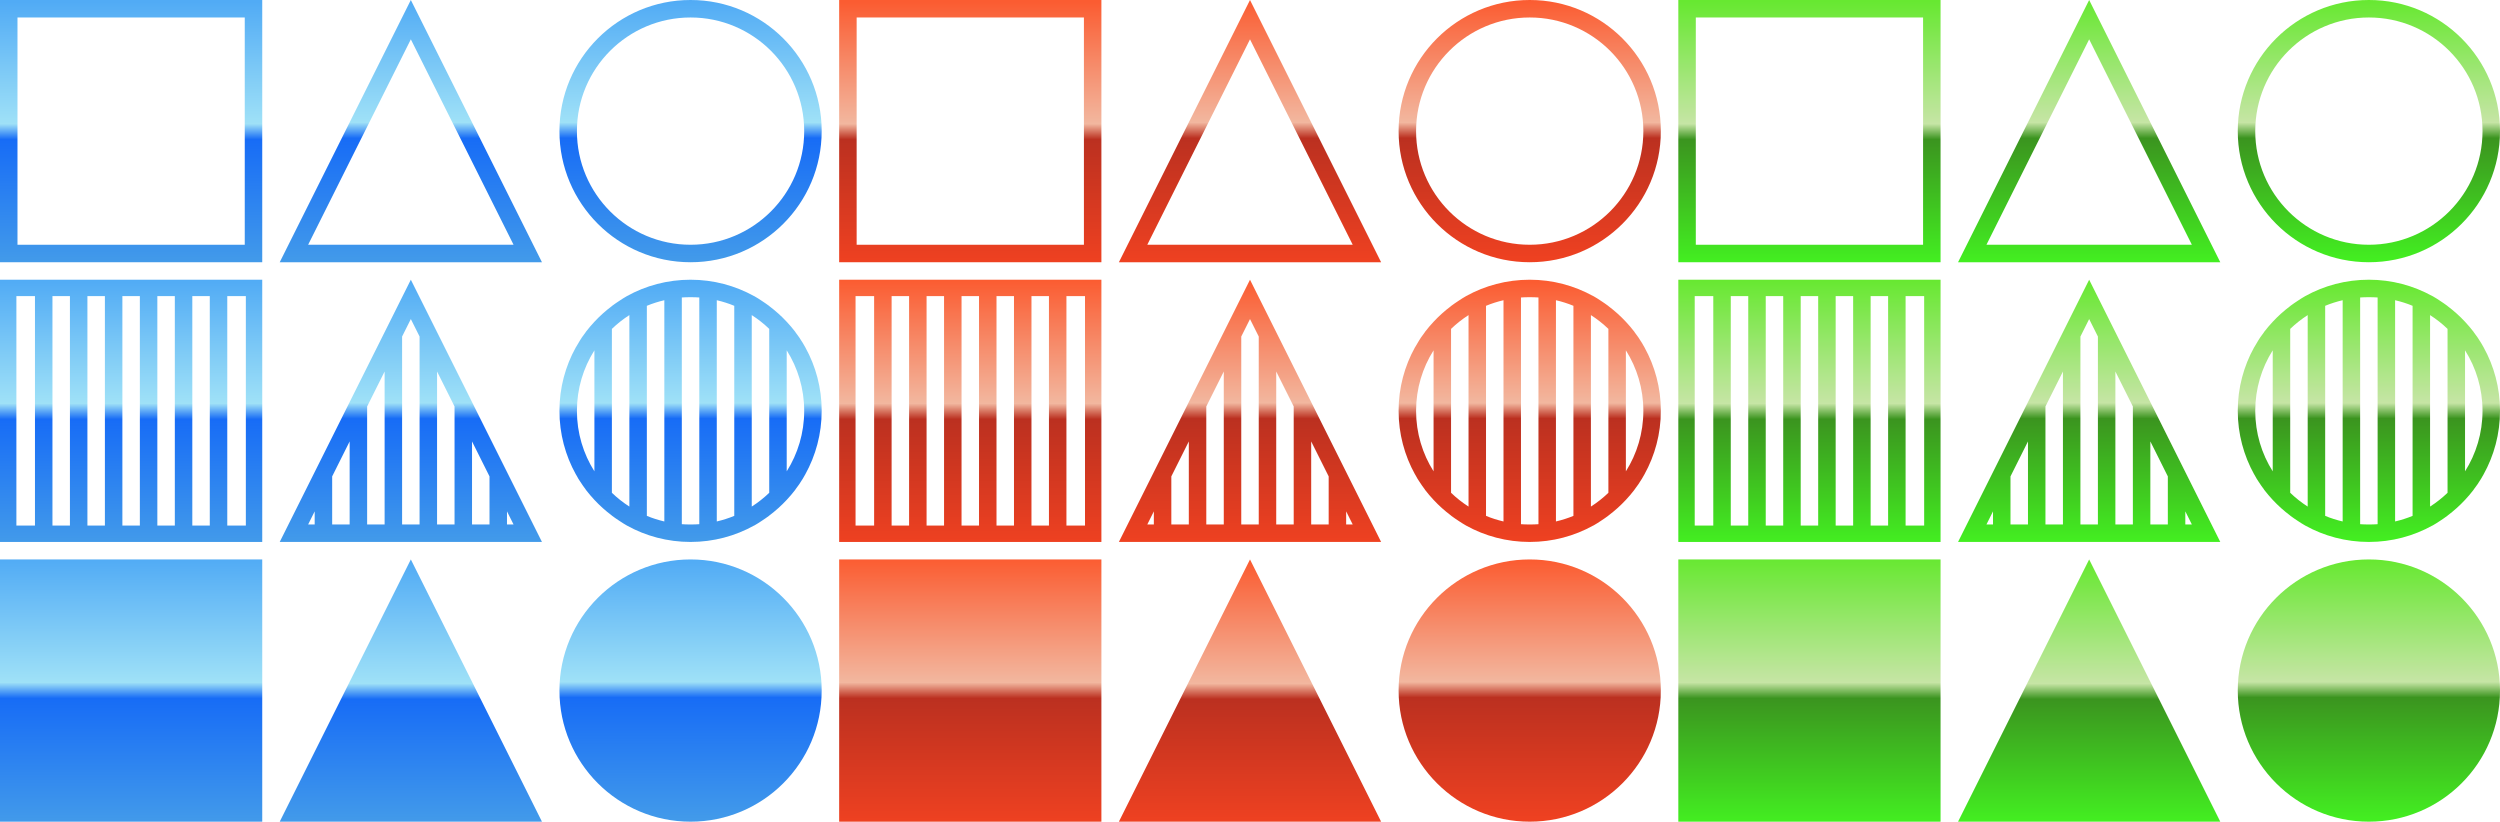
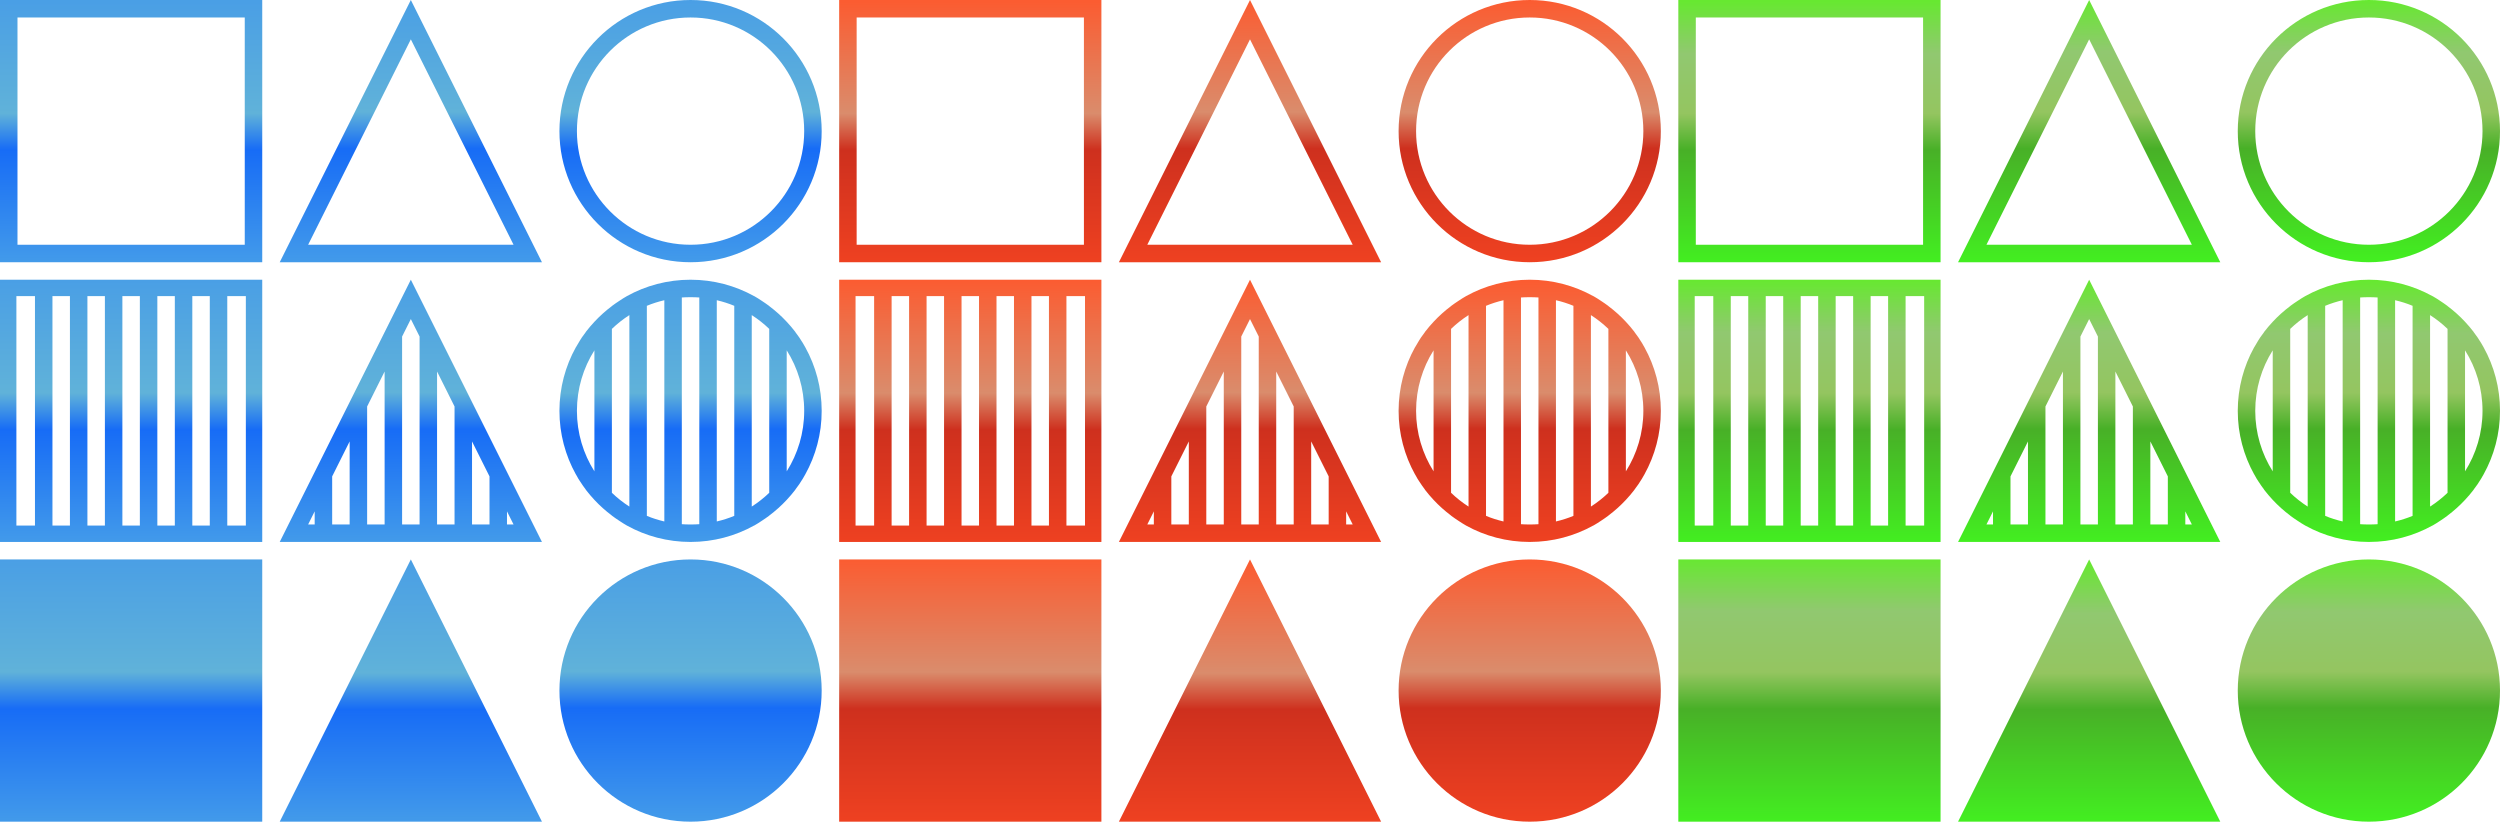
<svg xmlns="http://www.w3.org/2000/svg" xmlns:xlink="http://www.w3.org/1999/xlink" width="572" height="188" id="svg2985" version="1.1" style="display:inline">
  <defs id="defs2987">
    <linearGradient id="linearGradient4162">
      <stop id="stop4164" offset="0" style="stop-color:#43ee21;stop-opacity:1;" />
-       <stop id="stop4166" offset="0.47" style="stop-color:#3b941f;stop-opacity:1;" />
-       <stop id="stop4168" offset="0.53" style="stop-color:#c6e5a5;stop-opacity:1;" />
+       <stop id="stop4166" offset="0.43" style="stop-color:#48b027;stop-opacity:1;" />
+       <stop id="stop4168" offset="0.57" style="stop-color:#94c560;stop-opacity:1;" />
+       <stop style="stop-color:#91c870;stop-opacity:1;" offset="0.8" id="stop3833" />
      <stop style="stop-color:#67e831;stop-opacity:1;" offset="1" id="stop4170" />
    </linearGradient>
    <linearGradient id="linearGradient4116">
      <stop style="stop-color:#ee4121;stop-opacity:1;" offset="0" id="stop4118" />
-       <stop style="stop-color:#bb3020;stop-opacity:1;" offset="0.47" id="stop4120" />
-       <stop style="stop-color:#f2b79f;stop-opacity:1;" offset="0.53" id="stop4122" />
+       <stop style="stop-color:#ce301e;stop-opacity:1;" offset="0.43" id="stop4120" />
+       <stop style="stop-color:#da8c6c;stop-opacity:1;" offset="0.57" id="stop4122" />
      <stop id="stop4124" offset="1" style="stop-color:#fb5c31;stop-opacity:1;" />
    </linearGradient>
    <linearGradient id="linearGradient4016">
      <stop id="stop4028" offset="0" style="stop-color:#429aea;stop-opacity:1;" />
-       <stop id="stop4026" offset="0.47" style="stop-color:#176cf6;stop-opacity:1;" />
-       <stop id="stop4024" offset="0.53" style="stop-color:#9fe1f7;stop-opacity:1;" />
-       <stop style="stop-color:#51abf5;stop-opacity:1;" offset="1" id="stop4020" />
+       <stop id="stop4026" offset="0.43" style="stop-color:#176cf6;stop-opacity:1;" />
+       <stop id="stop4024" offset="0.57" style="stop-color:#60b2d9;stop-opacity:1;" />
+       <stop style="stop-color:#4a9fe5;stop-opacity:1;" offset="1" id="stop4020" />
    </linearGradient>
    <pattern xlink:href="#pattern3795" id="pattern3807" patternTransform="matrix(2.909091,0,0,0.1818182,160.0002,-28.3638)" />
    <pattern xlink:href="#pattern5222" id="pattern3795" patternTransform="matrix(2.909091,0,0,0.1818182,96.00016,-28.3638)" />
    <pattern xlink:href="#Strips1_1" id="pattern5226" patternTransform="matrix(10,0,0,10,226.9091,-98.90909)" />
    <pattern xlink:href="#Strips1_1" id="pattern5224" patternTransform="matrix(0.01465913,-2.477684,13.60215,0.08047664,95.44198,48.02936)" />
    <pattern xlink:href="#Strips1_1" id="pattern5222" patternTransform="matrix(2.909091,0,0,0.1818182,32,-28.3638)" />
    <pattern xlink:href="#Strips1_1" id="pattern5218" patternTransform="matrix(1.630865,0,0,-0.2289422,149.482,33.47654)" />
    <pattern id="Strips1_1" patternTransform="translate(0,0) scale(10,10)" height="1" width="2" patternUnits="userSpaceOnUse">
      <rect id="rect4485" height="2" width="1" y="-0.5" x="0" style="fill:black;stroke:none" />
    </pattern>
    <linearGradient xlink:href="#linearGradient4016" id="linearGradient4022" x1="29.818" y1="256.094" x2="29.818" y2="195.818" gradientUnits="userSpaceOnUse" />
    <linearGradient xlink:href="#linearGradient4016" id="linearGradient4036" x1="29.907" y1="192.093" x2="29.907" y2="132.139" gradientUnits="userSpaceOnUse" />
    <linearGradient xlink:href="#linearGradient4016" id="linearGradient4044" x1="27.77" y1="127.827" x2="27.77" y2="68.42" gradientUnits="userSpaceOnUse" />
    <linearGradient xlink:href="#linearGradient4016" id="linearGradient4052" x1="93.091" y1="255.818" x2="93.091" y2="196.541" gradientUnits="userSpaceOnUse" />
    <linearGradient xlink:href="#linearGradient4016" id="linearGradient4054" x1="89.818" y1="191.818" x2="89.818" y2="132.142" gradientUnits="userSpaceOnUse" />
    <linearGradient xlink:href="#linearGradient4016" id="linearGradient4056" x1="92.727" y1="127.818" x2="92.727" y2="67.818" gradientUnits="userSpaceOnUse" />
    <linearGradient xlink:href="#linearGradient4016" id="linearGradient4064" x1="155.636" y1="255.455" x2="155.636" y2="196.177" gradientUnits="userSpaceOnUse" />
    <linearGradient xlink:href="#linearGradient4016" id="linearGradient4066" x1="157.455" y1="191.455" x2="157.455" y2="132.528" gradientUnits="userSpaceOnUse" />
    <linearGradient xlink:href="#linearGradient4016" id="linearGradient4068" x1="157.455" y1="127.455" x2="157.455" y2="68.164" gradientUnits="userSpaceOnUse" />
    <linearGradient xlink:href="#linearGradient4116" id="linearGradient4098" gradientUnits="userSpaceOnUse" x1="29.818" y1="256.094" x2="29.818" y2="195.818" gradientTransform="translate(192,0)" />
    <linearGradient xlink:href="#linearGradient4116" id="linearGradient4100" gradientUnits="userSpaceOnUse" x1="29.907" y1="192.093" x2="29.907" y2="132.139" gradientTransform="translate(192,0)" />
    <linearGradient xlink:href="#linearGradient4116" id="linearGradient4102" gradientUnits="userSpaceOnUse" x1="27.77" y1="127.827" x2="27.77" y2="68.42" gradientTransform="translate(192,0)" />
    <linearGradient xlink:href="#linearGradient4116" id="linearGradient4104" gradientUnits="userSpaceOnUse" x1="93.091" y1="255.818" x2="93.091" y2="196.541" gradientTransform="translate(192,0)" />
    <linearGradient xlink:href="#linearGradient4116" id="linearGradient4106" gradientUnits="userSpaceOnUse" x1="89.818" y1="191.818" x2="89.818" y2="132.142" gradientTransform="translate(192,0)" />
    <linearGradient xlink:href="#linearGradient4116" id="linearGradient4108" gradientUnits="userSpaceOnUse" x1="155.636" y1="255.455" x2="155.636" y2="196.177" gradientTransform="translate(192,0)" />
    <linearGradient xlink:href="#linearGradient4116" id="linearGradient4110" gradientUnits="userSpaceOnUse" x1="157.455" y1="191.455" x2="157.455" y2="132.528" gradientTransform="translate(192,0)" />
    <linearGradient xlink:href="#linearGradient4116" id="linearGradient4112" gradientUnits="userSpaceOnUse" x1="92.727" y1="127.818" x2="92.727" y2="67.818" gradientTransform="translate(192,0)" />
    <linearGradient xlink:href="#linearGradient4116" id="linearGradient4114" gradientUnits="userSpaceOnUse" x1="157.455" y1="127.455" x2="157.455" y2="68.164" gradientTransform="translate(192,0)" />
    <linearGradient xlink:href="#linearGradient4162" id="linearGradient4144" gradientUnits="userSpaceOnUse" gradientTransform="translate(384,0)" x1="29.818" y1="256.094" x2="29.818" y2="195.818" />
    <linearGradient xlink:href="#linearGradient4162" id="linearGradient4146" gradientUnits="userSpaceOnUse" gradientTransform="translate(384,0)" x1="29.907" y1="192.093" x2="29.907" y2="132.139" />
    <linearGradient xlink:href="#linearGradient4162" id="linearGradient4148" gradientUnits="userSpaceOnUse" gradientTransform="translate(384,0)" x1="27.77" y1="127.827" x2="27.77" y2="68.42" />
    <linearGradient xlink:href="#linearGradient4162" id="linearGradient4150" gradientUnits="userSpaceOnUse" gradientTransform="translate(384,0)" x1="93.091" y1="255.818" x2="93.091" y2="196.541" />
    <linearGradient xlink:href="#linearGradient4162" id="linearGradient4152" gradientUnits="userSpaceOnUse" gradientTransform="translate(384,0)" x1="89.818" y1="191.818" x2="89.818" y2="132.142" />
    <linearGradient xlink:href="#linearGradient4162" id="linearGradient4154" gradientUnits="userSpaceOnUse" gradientTransform="translate(384,0)" x1="155.636" y1="255.455" x2="155.636" y2="196.177" />
    <linearGradient xlink:href="#linearGradient4162" id="linearGradient4156" gradientUnits="userSpaceOnUse" gradientTransform="translate(384,0)" x1="157.455" y1="191.455" x2="157.455" y2="132.528" />
    <linearGradient xlink:href="#linearGradient4162" id="linearGradient4158" gradientUnits="userSpaceOnUse" gradientTransform="translate(384,0)" x1="92.727" y1="127.818" x2="92.727" y2="67.818" />
    <linearGradient xlink:href="#linearGradient4162" id="linearGradient4160" gradientUnits="userSpaceOnUse" gradientTransform="translate(384,0)" x1="157.455" y1="127.455" x2="157.455" y2="68.164" />
    <linearGradient xlink:href="#linearGradient4016" id="linearGradient4174" gradientUnits="userSpaceOnUse" x1="93.091" y1="255.818" x2="93.091" y2="196.541" gradientTransform="translate(19.0276,113.1371)" />
    <linearGradient xlink:href="#linearGradient4016" id="linearGradient4180" gradientUnits="userSpaceOnUse" gradientTransform="translate(80.73874,113.1371)" x1="93.091" y1="255.818" x2="93.091" y2="196.541" />
    <linearGradient xlink:href="#linearGradient4016" id="linearGradient4182" gradientUnits="userSpaceOnUse" gradientTransform="translate(143.9926,113.1371)" x1="93.091" y1="255.818" x2="93.091" y2="196.541" />
    <linearGradient xlink:href="#linearGradient4016" id="linearGradient4190" gradientUnits="userSpaceOnUse" gradientTransform="matrix(0,1,-1,0,339.0276,328.9614)" x1="122.909" y1="228.182" x2="63.966" y2="228.182" />
    <linearGradient xlink:href="#linearGradient4016" id="linearGradient4192" gradientUnits="userSpaceOnUse" gradientTransform="matrix(0,1,-1,0,463.9927,328.9614)" x1="123.946" y1="229.591" x2="64.175" y2="229.591" />
    <linearGradient xlink:href="#linearGradient4016" id="linearGradient4194" gradientUnits="userSpaceOnUse" gradientTransform="matrix(0,1,-1,0,400.7387,328.9614)" x1="124" y1="227.091" x2="63.894" y2="227.091" />
  </defs>
  <g id="layer2" transform="translate(0,-68)">
    <rect style="color:#000000;fill:url(#linearGradient4022);fill-opacity:1;fill-rule:nonzero;stroke:none;stroke-width:3;marker:none;visibility:visible;display:inline;overflow:visible;enable-background:accumulate" id="rect3040" width="60" height="60" x="0" y="196" />
    <path style="color:#000000;fill:url(#linearGradient4036);fill-opacity:1;fill-rule:nonzero;stroke:none;stroke-width:3;marker:none;visibility:visible;display:inline;overflow:visible;enable-background:accumulate" d="m 0,132 0,60 60,0 0,-60 -60,0 z m 3.75,3.75 4.25,0 0,52.5 -4.25,0 0,-52.5 z m 8.25,0 4,0 0,52.5 -4,0 0,-52.5 z m 8,0 4,0 0,52.5 -4,0 0,-52.5 z m 8,0 4,0 0,52.5 -4,0 0,-52.5 z m 8,0 4,0 0,52.5 -4,0 0,-52.5 z m 8,0 4,0 0,52.5 -4,0 0,-52.5 z m 8,0 4.25,0 0,52.5 -4.25,0 0,-52.5 z" id="rect3042" />
    <path style="color:#000000;fill:url(#linearGradient4044);fill-opacity:1;fill-rule:nonzero;stroke:none;stroke-width:3;marker:none;visibility:visible;display:inline;overflow:visible;enable-background:accumulate" d="m 0,68 0,60 60,0 0,-60 -60,0 z m 4,4 52,0 0,52 -52,0 0,-52 z" id="rect3781" />
    <path style="color:#000000;fill:url(#linearGradient4052);fill-opacity:1;fill-rule:nonzero;stroke:none;stroke-width:3;marker:none;visibility:visible;display:inline;overflow:visible;enable-background:accumulate" d="m 94,196 -30,60 60,0 -30,-60 z" id="rect3788" />
    <path style="color:#000000;fill:url(#linearGradient4054);fill-opacity:1;fill-rule:nonzero;stroke:none;stroke-width:3;marker:none;visibility:visible;display:inline;overflow:visible;enable-background:accumulate" d="M 94,132 92.125,135.75 92,136 l -4,8 -4,8 -4,8 -4,8 -4,8 -4.25,8.5 -3.75,7.5 60,0 -3.75,-7.5 -4.25,-8.5 -4,-8 -4,-8 -4,-8 -4,-8 -4,-8 -0.125,-0.25 L 94,132 z m 0,9 2,4 0,43 -4,0 0,-43 2,-4 z m -6,12 0,35 -4,0 0,-27 4,-8 z m 12,0 4,8 0,27 -4,0 0,-35 z m -20,16 0,19 -4,0 0,-11 4,-8 z m 28,0 4,8 0,11 -4,0 0,-19 z m -36,16 0,3 -1.5,0 1.5,-3 z m 44,0 1.5,3 -1.5,0 0,-3 z" id="path3822" />
    <path style="color:#000000;fill:url(#linearGradient4064);fill-opacity:1;fill-rule:nonzero;stroke:none;stroke-width:3;marker:none;visibility:visible;display:inline;overflow:visible;enable-background:accumulate" d="m 158,196 c -16.569,0 -30,13.431 -30,30 0,16.569 13.431,30 30,30 16.569,0 30,-13.431 30,-30 0,-16.569 -13.431,-30 -30,-30 z" id="rect3801" />
    <path style="color:#000000;fill:url(#linearGradient4066);fill-opacity:1;fill-rule:nonzero;stroke:none;stroke-width:3;marker:none;visibility:visible;display:inline;overflow:visible;enable-background:accumulate" d="m 158,132 c -5.278,0 -10.254,1.357 -14.562,3.75 -0.602,0.334 -1.181,0.717 -1.75,1.094 -0.552,0.365 -1.093,0.727 -1.625,1.125 -0.023,0.017 -0.039,0.045 -0.062,0.062 -1.432,1.077 -2.783,2.282 -4,3.594 -0.679,0.733 -1.335,1.49 -1.938,2.281 -0.036,0.048 -0.058,0.108 -0.094,0.156 -0.202,0.271 -0.4,0.535 -0.594,0.812 -0.082,0.117 -0.17,0.225 -0.25,0.344 -0.153,0.225 -0.29,0.457 -0.438,0.688 -0.319,0.501 -0.617,1.01 -0.906,1.531 -0.007,0.013 -0.024,0.019 -0.031,0.031 -2.385,4.303 -3.75,9.263 -3.75,14.531 0,5.268 1.365,10.228 3.75,14.531 0.007,0.013 0.024,0.019 0.031,0.031 0.187,0.336 0.363,0.672 0.562,1 0.109,0.18 0.231,0.355 0.344,0.531 0.223,0.35 0.451,0.692 0.688,1.031 0.193,0.278 0.391,0.542 0.594,0.812 0.036,0.048 0.057,0.108 0.094,0.156 0.603,0.792 1.258,1.549 1.938,2.281 1.217,1.312 2.568,2.516 4,3.594 0.023,0.017 0.039,0.045 0.062,0.062 0.532,0.398 1.073,0.76 1.625,1.125 0.569,0.377 1.148,0.759 1.75,1.094 4.308,2.393 9.285,3.75 14.562,3.75 5.268,0 10.228,-1.365 14.531,-3.75 0.008,-0.004 0.024,0.004 0.031,0 0.602,-0.334 1.181,-0.717 1.75,-1.094 0.552,-0.365 1.093,-0.727 1.625,-1.125 0.023,-0.018 0.039,-0.045 0.062,-0.062 1.432,-1.077 2.783,-2.282 4,-3.594 0.679,-0.733 1.335,-1.49 1.938,-2.281 0.036,-0.048 0.058,-0.108 0.094,-0.156 0.202,-0.271 0.4,-0.535 0.594,-0.812 0.081,-0.116 0.17,-0.226 0.25,-0.344 0.152,-0.225 0.292,-0.459 0.438,-0.688 0.113,-0.177 0.234,-0.352 0.344,-0.531 0.207,-0.34 0.4,-0.682 0.594,-1.031 2.385,-4.303 3.75,-9.263 3.75,-14.531 0,-5.268 -1.365,-10.228 -3.75,-14.531 -0.193,-0.348 -0.388,-0.694 -0.594,-1.031 -0.11,-0.18 -0.231,-0.354 -0.344,-0.531 -0.147,-0.23 -0.284,-0.462 -0.438,-0.688 -0.08,-0.118 -0.168,-0.226 -0.25,-0.344 -0.193,-0.278 -0.391,-0.542 -0.594,-0.812 -0.036,-0.048 -0.058,-0.108 -0.094,-0.156 -0.603,-0.792 -1.258,-1.549 -1.938,-2.281 -1.217,-1.312 -2.568,-2.516 -4,-3.594 -0.023,-0.017 -0.039,-0.045 -0.062,-0.062 -0.532,-0.398 -1.073,-0.76 -1.625,-1.125 -0.569,-0.377 -1.148,-0.759 -1.75,-1.094 -0.008,-0.004 -0.024,0.004 -0.031,0 C 168.228,133.365 163.268,132 158,132 z m 0,4 c 0.673,0 1.34,0.012 2,0.062 l 0,51.875 c -0.66,0.05 -1.327,0.062 -2,0.062 -0.673,0 -1.34,-0.012 -2,-0.062 l 0,-51.875 C 156.66,136.012 157.327,136 158,136 z m -6,0.688 0,50.625 c -1.378,-0.325 -2.716,-0.746 -4,-1.281 l 0,-48.062 c 1.284,-0.535 2.622,-0.956 4,-1.281 z m 12,0 c 1.378,0.325 2.716,0.746 4,1.281 l 0,48.062 c -1.284,0.535 -2.622,0.956 -4,1.281 l 0,-50.625 z m -20,3.406 0,43.812 c -1.434,-0.92 -2.777,-1.981 -4,-3.156 l 0,-37.5 c 1.223,-1.175 2.566,-2.237 4,-3.156 z m 28,0 c 1.434,0.92 2.777,1.981 4,3.156 l 0,37.5 c -1.223,1.175 -2.566,2.237 -4,3.156 l 0,-43.812 z m -36,8.062 0,27.688 c -2.533,-4.012 -4,-8.748 -4,-13.844 0,-5.096 1.467,-9.831 4,-13.844 z m 44,0 c 2.533,4.012 4,8.748 4,13.844 0,5.096 -1.467,9.831 -4,13.844 l 0,-27.688 z" id="path3803" />
    <path style="color:#000000;fill:url(#linearGradient4056);fill-opacity:1;fill-rule:nonzero;stroke:none;stroke-width:3;marker:none;visibility:visible;display:inline;overflow:visible;enable-background:accumulate" d="m 64,128 60,0 -30,-60 -30,60 z m 6.5,-4 23.5,-47 23.5,47 -47,0 z" id="path3809" />
    <path style="color:#000000;fill:url(#linearGradient4068);fill-opacity:1;fill-rule:nonzero;stroke:none;stroke-width:3;marker:none;visibility:visible;display:inline;overflow:visible;enable-background:accumulate" d="m 158,68 c -16.569,0 -30,13.431 -30,30 0,16.569 13.431,30 30,30 16.569,0 30,-13.431 30,-30 0,-16.569 -13.431,-30 -30,-30 z m 0,4 c 14.359,0 26,11.641 26,26 0,14.359 -11.641,26 -26,26 -14.359,0 -26,-11.641 -26,-26 0,-14.359 11.641,-26 26,-26 z" id="path3834" />
    <rect y="196" x="192" height="60" width="60" id="rect4080" style="color:#000000;fill:url(#linearGradient4098);fill-opacity:1;fill-rule:nonzero;stroke:none;stroke-width:3;marker:none;visibility:visible;display:inline;overflow:visible;enable-background:accumulate" />
    <path id="path4082" d="m 192,132 0,60 60,0 0,-60 -60,0 z m 3.75,3.75 4.25,0 0,52.5 -4.25,0 0,-52.5 z m 8.25,0 4,0 0,52.5 -4,0 0,-52.5 z m 8,0 4,0 0,52.5 -4,0 0,-52.5 z m 8,0 4,0 0,52.5 -4,0 0,-52.5 z m 8,0 4,0 0,52.5 -4,0 0,-52.5 z m 8,0 4,0 0,52.5 -4,0 0,-52.5 z m 8,0 4.25,0 0,52.5 -4.25,0 0,-52.5 z" style="color:#000000;fill:url(#linearGradient4100);fill-opacity:1;fill-rule:nonzero;stroke:none;stroke-width:3;marker:none;visibility:visible;display:inline;overflow:visible;enable-background:accumulate" />
    <path id="path4084" d="m 192,68 0,60 60,0 0,-60 -60,0 z m 4,4 52,0 0,52 -52,0 0,-52 z" style="color:#000000;fill:url(#linearGradient4102);fill-opacity:1;fill-rule:nonzero;stroke:none;stroke-width:3;marker:none;visibility:visible;display:inline;overflow:visible;enable-background:accumulate" />
    <path id="path4086" d="m 286,196 -30,60 60,0 -30,-60 z" style="color:#000000;fill:url(#linearGradient4104);fill-opacity:1;fill-rule:nonzero;stroke:none;stroke-width:3;marker:none;visibility:visible;display:inline;overflow:visible;enable-background:accumulate" />
    <path id="path4088" d="m 286,132 -1.875,3.75 -0.125,0.25 -4,8 -4,8 -4,8 -4,8 -4,8 -4.25,8.5 -3.75,7.5 60,0 -3.75,-7.5 -4.25,-8.5 -4,-8 -4,-8 -4,-8 -4,-8 -4,-8 -0.125,-0.25 L 286,132 z m 0,9 2,4 0,43 -4,0 0,-43 2,-4 z m -6,12 0,35 -4,0 0,-27 4,-8 z m 12,0 4,8 0,27 -4,0 0,-35 z m -20,16 0,19 -4,0 0,-11 4,-8 z m 28,0 4,8 0,11 -4,0 0,-19 z m -36,16 0,3 -1.5,0 1.5,-3 z m 44,0 1.5,3 -1.5,0 0,-3 z" style="color:#000000;fill:url(#linearGradient4106);fill-opacity:1;fill-rule:nonzero;stroke:none;stroke-width:3;marker:none;visibility:visible;display:inline;overflow:visible;enable-background:accumulate" />
    <path id="path4090" d="m 350,196 c -16.569,0 -30,13.431 -30,30 0,16.569 13.431,30 30,30 16.569,0 30,-13.431 30,-30 0,-16.569 -13.431,-30 -30,-30 z" style="color:#000000;fill:url(#linearGradient4108);fill-opacity:1;fill-rule:nonzero;stroke:none;stroke-width:3;marker:none;visibility:visible;display:inline;overflow:visible;enable-background:accumulate" />
    <path id="path4092" d="m 350,132 c -5.278,0 -10.254,1.357 -14.562,3.75 -0.602,0.334 -1.181,0.717 -1.75,1.094 -0.552,0.365 -1.093,0.727 -1.625,1.125 -0.023,0.017 -0.039,0.045 -0.062,0.062 -1.432,1.077 -2.783,2.282 -4,3.594 -0.679,0.733 -1.335,1.49 -1.938,2.281 -0.036,0.048 -0.058,0.108 -0.094,0.156 -0.202,0.271 -0.4,0.535 -0.594,0.812 -0.082,0.117 -0.17,0.225 -0.25,0.344 -0.153,0.225 -0.29,0.457 -0.438,0.688 -0.319,0.501 -0.617,1.01 -0.906,1.531 -0.007,0.013 -0.024,0.019 -0.031,0.031 -2.385,4.303 -3.75,9.263 -3.75,14.531 0,5.268 1.365,10.228 3.75,14.531 0.007,0.013 0.024,0.019 0.031,0.031 0.187,0.336 0.363,0.672 0.562,1 0.109,0.18 0.231,0.355 0.344,0.531 0.223,0.35 0.451,0.692 0.688,1.031 0.193,0.278 0.391,0.542 0.594,0.812 0.036,0.048 0.057,0.108 0.094,0.156 0.603,0.792 1.258,1.549 1.938,2.281 1.217,1.312 2.568,2.516 4,3.594 0.023,0.017 0.039,0.045 0.062,0.062 0.532,0.398 1.073,0.76 1.625,1.125 0.569,0.377 1.148,0.759 1.75,1.094 4.308,2.393 9.285,3.75 14.562,3.75 5.268,0 10.228,-1.365 14.531,-3.75 0.008,-0.004 0.024,0.004 0.031,0 0.602,-0.334 1.181,-0.717 1.75,-1.094 0.552,-0.365 1.093,-0.727 1.625,-1.125 0.023,-0.018 0.039,-0.045 0.062,-0.062 1.432,-1.077 2.783,-2.282 4,-3.594 0.679,-0.733 1.335,-1.49 1.938,-2.281 0.036,-0.048 0.058,-0.108 0.094,-0.156 0.202,-0.271 0.4,-0.535 0.594,-0.812 0.081,-0.116 0.17,-0.226 0.25,-0.344 0.152,-0.225 0.292,-0.459 0.438,-0.688 0.113,-0.177 0.234,-0.352 0.344,-0.531 0.207,-0.34 0.4,-0.682 0.594,-1.031 2.385,-4.303 3.75,-9.263 3.75,-14.531 0,-5.268 -1.365,-10.228 -3.75,-14.531 -0.193,-0.348 -0.388,-0.694 -0.594,-1.031 -0.11,-0.18 -0.231,-0.354 -0.344,-0.531 -0.147,-0.23 -0.284,-0.462 -0.438,-0.688 -0.08,-0.118 -0.168,-0.226 -0.25,-0.344 -0.193,-0.278 -0.391,-0.542 -0.594,-0.812 -0.036,-0.048 -0.058,-0.108 -0.094,-0.156 -0.603,-0.792 -1.258,-1.549 -1.938,-2.281 -1.217,-1.312 -2.568,-2.516 -4,-3.594 -0.023,-0.017 -0.039,-0.045 -0.062,-0.062 -0.532,-0.398 -1.073,-0.76 -1.625,-1.125 -0.569,-0.377 -1.148,-0.759 -1.75,-1.094 -0.008,-0.004 -0.024,0.004 -0.031,0 -4.303,-2.385 -9.263,-3.75 -14.531,-3.75 z m 0,4 c 0.673,0 1.34,0.012 2,0.062 l 0,51.875 c -0.66,0.05 -1.327,0.062 -2,0.062 -0.673,0 -1.34,-0.012 -2,-0.062 l 0,-51.875 C 348.66,136.012 349.327,136 350,136 z m -6,0.688 0,50.625 c -1.378,-0.325 -2.716,-0.746 -4,-1.281 l 0,-48.062 c 1.284,-0.535 2.622,-0.956 4,-1.281 z m 12,0 c 1.378,0.325 2.716,0.746 4,1.281 l 0,48.062 c -1.284,0.535 -2.622,0.956 -4,1.281 l 0,-50.625 z m -20,3.406 0,43.812 c -1.434,-0.92 -2.777,-1.981 -4,-3.156 l 0,-37.5 c 1.223,-1.175 2.566,-2.237 4,-3.156 z m 28,0 c 1.434,0.92 2.777,1.981 4,3.156 l 0,37.5 c -1.223,1.175 -2.566,2.237 -4,3.156 l 0,-43.812 z m -36,8.062 0,27.688 c -2.533,-4.012 -4,-8.748 -4,-13.844 0,-5.096 1.467,-9.831 4,-13.844 z m 44,0 c 2.533,4.012 4,8.748 4,13.844 0,5.096 -1.467,9.831 -4,13.844 l 0,-27.688 z" style="color:#000000;fill:url(#linearGradient4110);fill-opacity:1;fill-rule:nonzero;stroke:none;stroke-width:3;marker:none;visibility:visible;display:inline;overflow:visible;enable-background:accumulate" />
    <path id="path4094" d="m 256,128 60,0 -30,-60 -30,60 z m 6.5,-4 23.5,-47 23.5,47 -47,0 z" style="color:#000000;fill:url(#linearGradient4112);fill-opacity:1;fill-rule:nonzero;stroke:none;stroke-width:3;marker:none;visibility:visible;display:inline;overflow:visible;enable-background:accumulate" />
    <path id="path4096" d="m 350,68 c -16.569,0 -30,13.431 -30,30 0,16.569 13.431,30 30,30 16.569,0 30,-13.431 30,-30 0,-16.569 -13.431,-30 -30,-30 z m 0,4 c 14.359,0 26,11.641 26,26 0,14.359 -11.641,26 -26,26 -14.359,0 -26,-11.641 -26,-26 0,-14.359 11.641,-26 26,-26 z" style="color:#000000;fill:url(#linearGradient4114);fill-opacity:1;fill-rule:nonzero;stroke:none;stroke-width:3;marker:none;visibility:visible;display:inline;overflow:visible;enable-background:accumulate" />
    <rect style="color:#000000;fill:url(#linearGradient4144);fill-opacity:1;fill-rule:nonzero;stroke:none;stroke-width:3;marker:none;visibility:visible;display:inline;overflow:visible;enable-background:accumulate" id="rect4126" width="60" height="60" x="384" y="196" />
    <path style="color:#000000;fill:url(#linearGradient4146);fill-opacity:1;fill-rule:nonzero;stroke:none;stroke-width:3;marker:none;visibility:visible;display:inline;overflow:visible;enable-background:accumulate" d="m 384,132 0,60 60,0 0,-60 -60,0 z m 3.75,3.75 4.25,0 0,52.5 -4.25,0 0,-52.5 z m 8.25,0 4,0 0,52.5 -4,0 0,-52.5 z m 8,0 4,0 0,52.5 -4,0 0,-52.5 z m 8,0 4,0 0,52.5 -4,0 0,-52.5 z m 8,0 4,0 0,52.5 -4,0 0,-52.5 z m 8,0 4,0 0,52.5 -4,0 0,-52.5 z m 8,0 4.25,0 0,52.5 -4.25,0 0,-52.5 z" id="path4128" />
    <path style="color:#000000;fill:url(#linearGradient4148);fill-opacity:1;fill-rule:nonzero;stroke:none;stroke-width:3;marker:none;visibility:visible;display:inline;overflow:visible;enable-background:accumulate" d="m 384,68 0,60 60,0 0,-60 -60,0 z m 4,4 52,0 0,52 -52,0 0,-52 z" id="path4130" />
    <path style="color:#000000;fill:url(#linearGradient4150);fill-opacity:1;fill-rule:nonzero;stroke:none;stroke-width:3;marker:none;visibility:visible;display:inline;overflow:visible;enable-background:accumulate" d="m 478,196 -30,60 60,0 -30,-60 z" id="path4132" />
    <path style="color:#000000;fill:url(#linearGradient4152);fill-opacity:1;fill-rule:nonzero;stroke:none;stroke-width:3;marker:none;visibility:visible;display:inline;overflow:visible;enable-background:accumulate" d="m 478,132 -1.875,3.75 -0.125,0.25 -4,8 -4,8 -4,8 -4,8 -4,8 -4.25,8.5 -3.75,7.5 60,0 -3.75,-7.5 -4.25,-8.5 -4,-8 -4,-8 -4,-8 -4,-8 -4,-8 -0.125,-0.25 L 478,132 z m 0,9 2,4 0,43 -4,0 0,-43 2,-4 z m -6,12 0,35 -4,0 0,-27 4,-8 z m 12,0 4,8 0,27 -4,0 0,-35 z m -20,16 0,19 -4,0 0,-11 4,-8 z m 28,0 4,8 0,11 -4,0 0,-19 z m -36,16 0,3 -1.5,0 1.5,-3 z m 44,0 1.5,3 -1.5,0 0,-3 z" id="path4134" />
    <path style="color:#000000;fill:url(#linearGradient4154);fill-opacity:1;fill-rule:nonzero;stroke:none;stroke-width:3;marker:none;visibility:visible;display:inline;overflow:visible;enable-background:accumulate" d="m 542,196 c -16.569,0 -30,13.431 -30,30 0,16.569 13.431,30 30,30 16.569,0 30,-13.431 30,-30 0,-16.569 -13.431,-30 -30,-30 z" id="path4136" />
    <path style="color:#000000;fill:url(#linearGradient4156);fill-opacity:1;fill-rule:nonzero;stroke:none;stroke-width:3;marker:none;visibility:visible;display:inline;overflow:visible;enable-background:accumulate" d="m 542,132 c -5.278,0 -10.254,1.357 -14.562,3.75 -0.602,0.334 -1.181,0.717 -1.75,1.094 -0.552,0.365 -1.093,0.727 -1.625,1.125 -0.023,0.017 -0.039,0.045 -0.062,0.062 -1.432,1.077 -2.783,2.282 -4,3.594 -0.679,0.733 -1.335,1.49 -1.938,2.281 -0.036,0.048 -0.058,0.108 -0.094,0.156 -0.202,0.271 -0.4,0.535 -0.594,0.812 -0.082,0.117 -0.17,0.225 -0.25,0.344 -0.153,0.225 -0.29,0.457 -0.438,0.688 -0.319,0.501 -0.617,1.01 -0.906,1.531 -0.007,0.013 -0.024,0.019 -0.031,0.031 -2.385,4.303 -3.75,9.263 -3.75,14.531 0,5.268 1.365,10.228 3.75,14.531 0.007,0.013 0.024,0.019 0.031,0.031 0.187,0.336 0.363,0.672 0.562,1 0.109,0.18 0.231,0.355 0.344,0.531 0.223,0.35 0.451,0.692 0.688,1.031 0.193,0.278 0.391,0.542 0.594,0.812 0.036,0.048 0.057,0.108 0.094,0.156 0.603,0.792 1.258,1.549 1.938,2.281 1.217,1.312 2.568,2.516 4,3.594 0.023,0.017 0.039,0.045 0.062,0.062 0.532,0.398 1.073,0.76 1.625,1.125 0.569,0.377 1.148,0.759 1.75,1.094 4.308,2.393 9.285,3.75 14.562,3.75 5.268,0 10.228,-1.365 14.531,-3.75 0.008,-0.004 0.024,0.004 0.031,0 0.602,-0.334 1.181,-0.717 1.75,-1.094 0.552,-0.365 1.093,-0.727 1.625,-1.125 0.023,-0.018 0.039,-0.045 0.062,-0.062 1.432,-1.077 2.783,-2.282 4,-3.594 0.679,-0.733 1.335,-1.49 1.938,-2.281 0.036,-0.048 0.058,-0.108 0.094,-0.156 0.202,-0.271 0.4,-0.535 0.594,-0.812 0.081,-0.116 0.17,-0.226 0.25,-0.344 0.152,-0.225 0.292,-0.459 0.438,-0.688 0.113,-0.177 0.234,-0.352 0.344,-0.531 0.207,-0.34 0.4,-0.682 0.594,-1.031 2.385,-4.303 3.75,-9.263 3.75,-14.531 0,-5.268 -1.365,-10.228 -3.75,-14.531 -0.193,-0.348 -0.388,-0.694 -0.594,-1.031 -0.11,-0.18 -0.231,-0.354 -0.344,-0.531 -0.147,-0.23 -0.284,-0.462 -0.438,-0.688 -0.08,-0.118 -0.168,-0.226 -0.25,-0.344 -0.193,-0.278 -0.391,-0.542 -0.594,-0.812 -0.036,-0.048 -0.058,-0.108 -0.094,-0.156 -0.603,-0.792 -1.258,-1.549 -1.938,-2.281 -1.217,-1.312 -2.568,-2.516 -4,-3.594 -0.023,-0.017 -0.039,-0.045 -0.062,-0.062 -0.532,-0.398 -1.073,-0.76 -1.625,-1.125 -0.569,-0.377 -1.148,-0.759 -1.75,-1.094 -0.008,-0.004 -0.024,0.004 -0.031,0 -4.303,-2.385 -9.263,-3.75 -14.531,-3.75 z m 0,4 c 0.673,0 1.34,0.012 2,0.062 l 0,51.875 c -0.66,0.05 -1.327,0.062 -2,0.062 -0.673,0 -1.34,-0.012 -2,-0.062 l 0,-51.875 C 540.66,136.012 541.327,136 542,136 z m -6,0.688 0,50.625 c -1.378,-0.325 -2.716,-0.746 -4,-1.281 l 0,-48.062 c 1.284,-0.535 2.622,-0.956 4,-1.281 z m 12,0 c 1.378,0.325 2.716,0.746 4,1.281 l 0,48.062 c -1.284,0.535 -2.622,0.956 -4,1.281 l 0,-50.625 z m -20,3.406 0,43.812 c -1.434,-0.92 -2.777,-1.981 -4,-3.156 l 0,-37.5 c 1.223,-1.175 2.566,-2.237 4,-3.156 z m 28,0 c 1.434,0.92 2.777,1.981 4,3.156 l 0,37.5 c -1.223,1.175 -2.566,2.237 -4,3.156 l 0,-43.812 z m -36,8.062 0,27.688 c -2.533,-4.012 -4,-8.748 -4,-13.844 0,-5.096 1.467,-9.831 4,-13.844 z m 44,0 c 2.533,4.012 4,8.748 4,13.844 0,5.096 -1.467,9.831 -4,13.844 l 0,-27.688 z" id="path4138" />
    <path style="color:#000000;fill:url(#linearGradient4158);fill-opacity:1;fill-rule:nonzero;stroke:none;stroke-width:3;marker:none;visibility:visible;display:inline;overflow:visible;enable-background:accumulate" d="m 448,128 60,0 -30,-60 -30,60 z m 6.5,-4 23.5,-47 23.5,47 -47,0 z" id="path4140" />
    <path style="color:#000000;fill:url(#linearGradient4160);fill-opacity:1;fill-rule:nonzero;stroke:none;stroke-width:3;marker:none;visibility:visible;display:inline;overflow:visible;enable-background:accumulate" d="m 542,68 c -16.569,0 -30,13.431 -30,30 0,16.569 13.431,30 30,30 16.569,0 30,-13.431 30,-30 0,-16.569 -13.431,-30 -30,-30 z m 0,4 c 14.359,0 26,11.641 26,26 0,14.359 -11.641,26 -26,26 -14.359,0 -26,-11.641 -26,-26 0,-14.359 11.641,-26 26,-26 z" id="path4142" />
  </g>
</svg>
